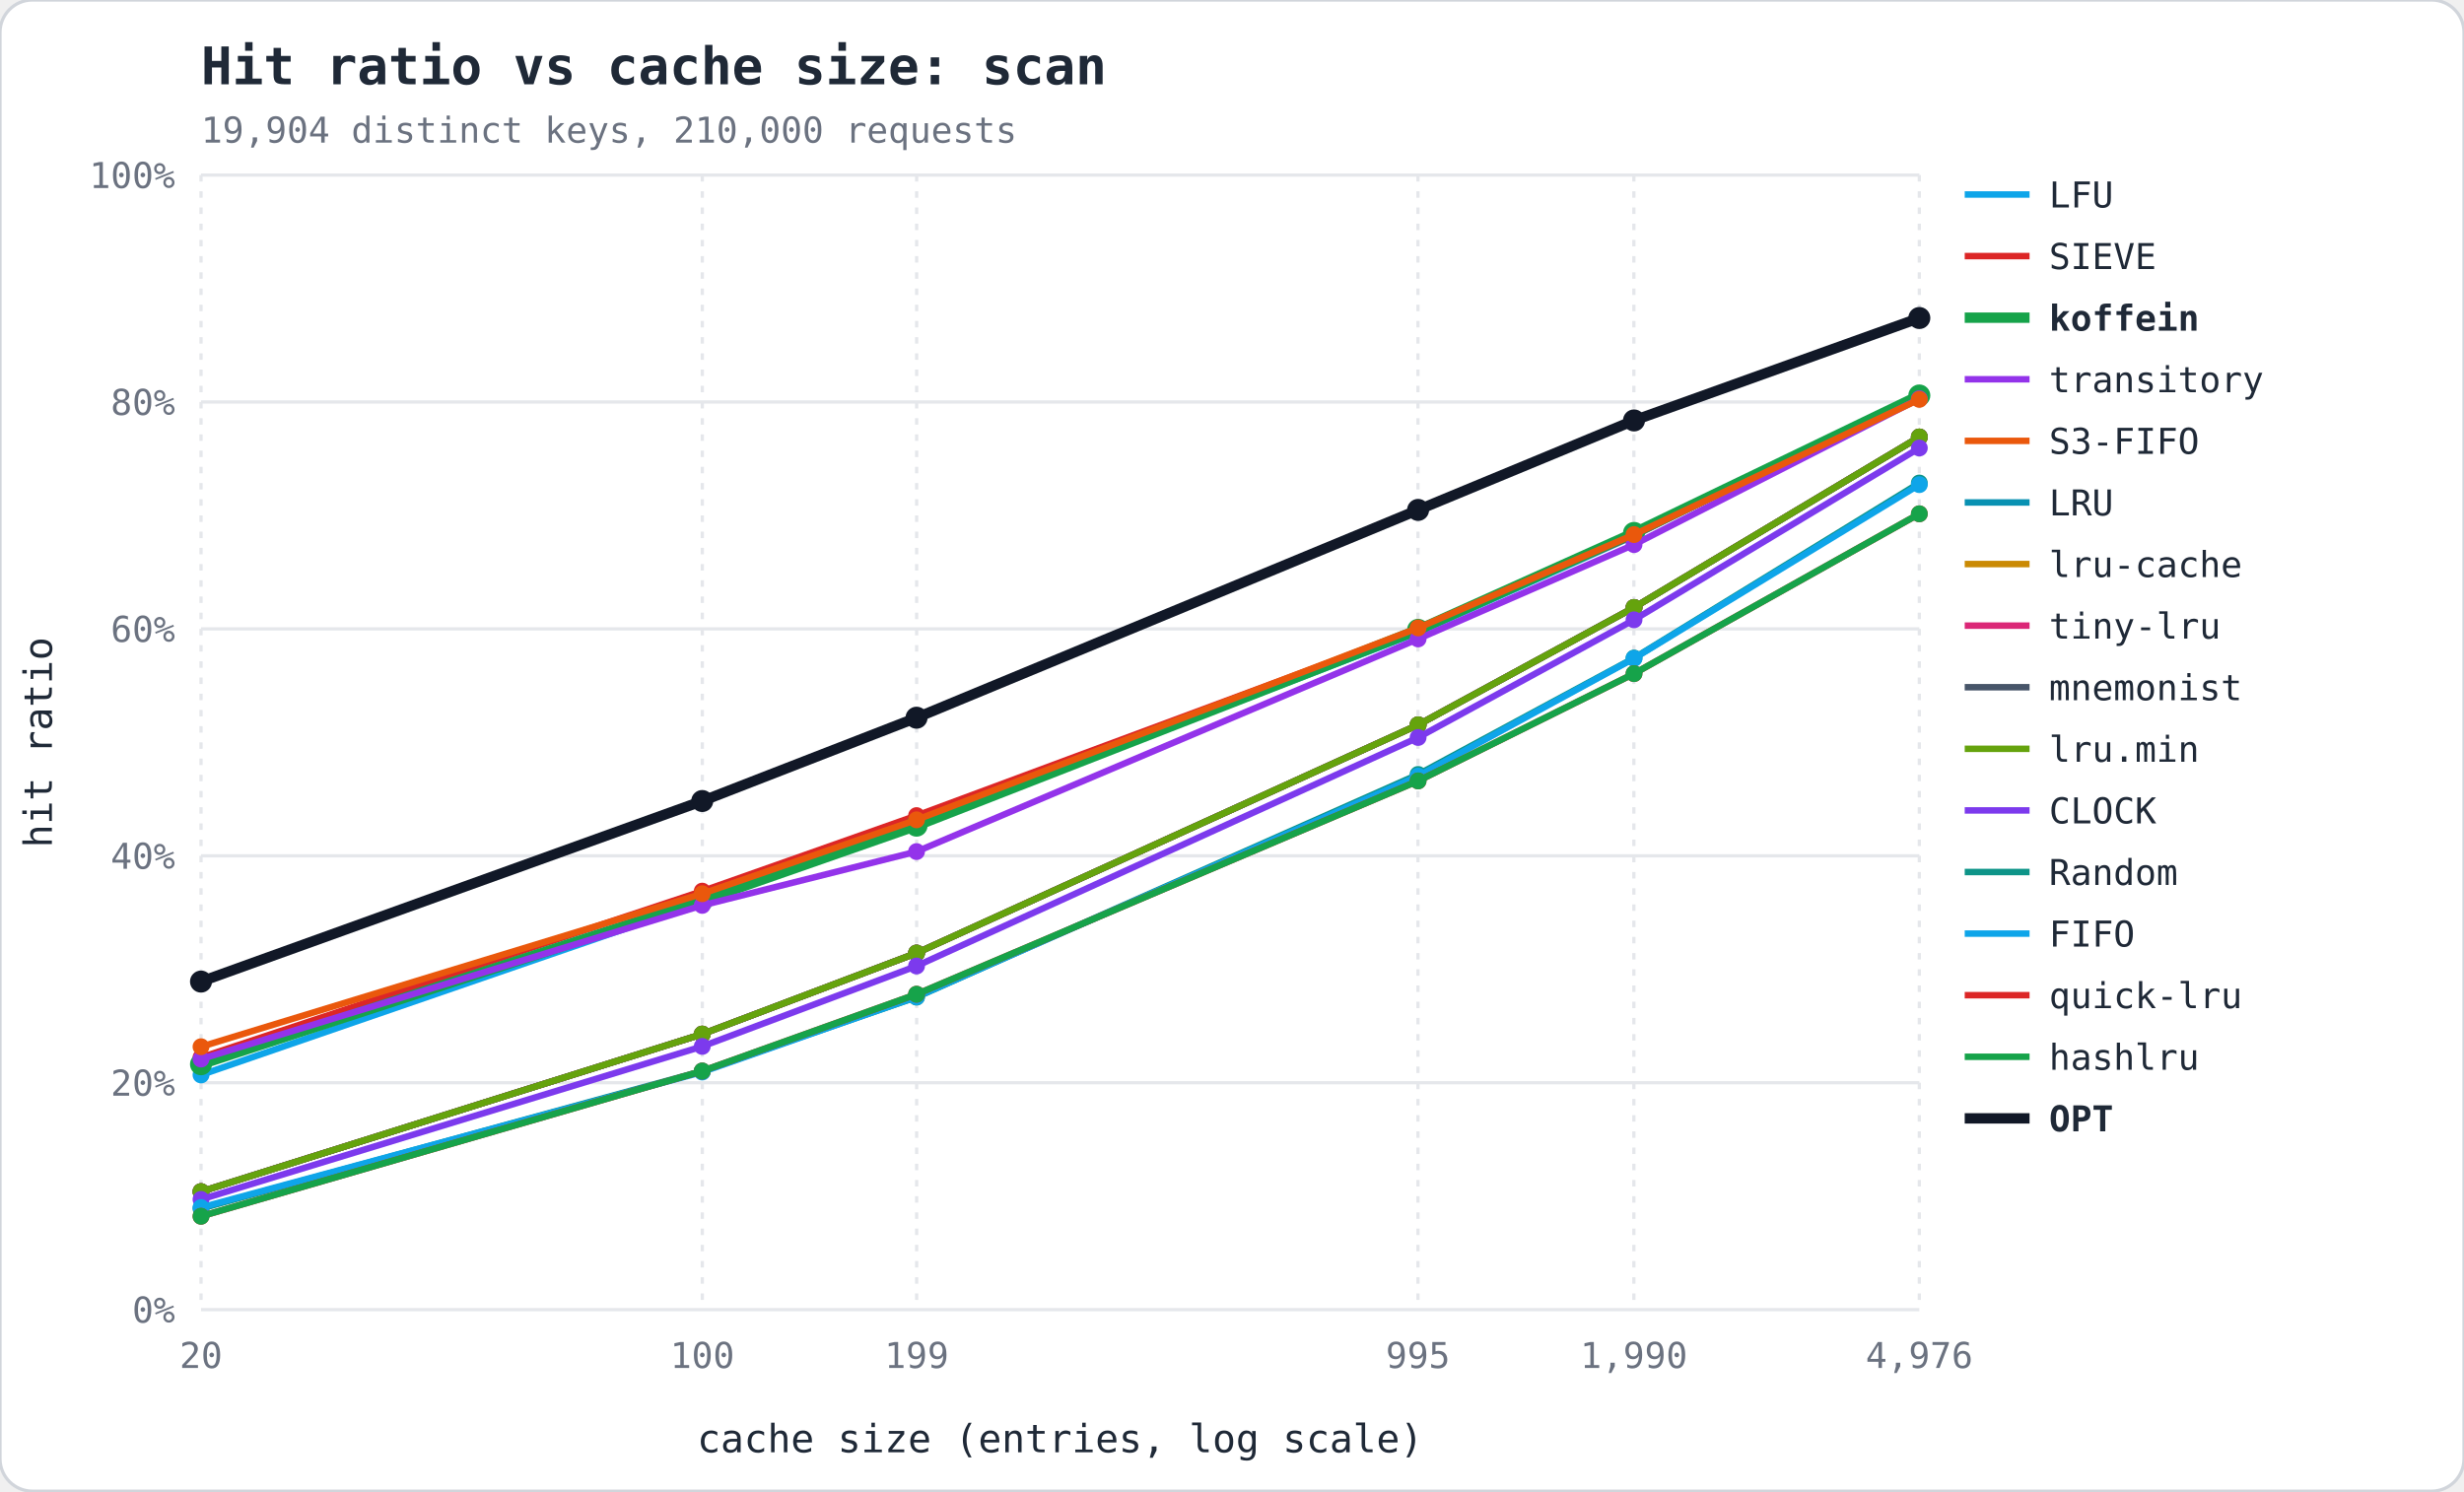
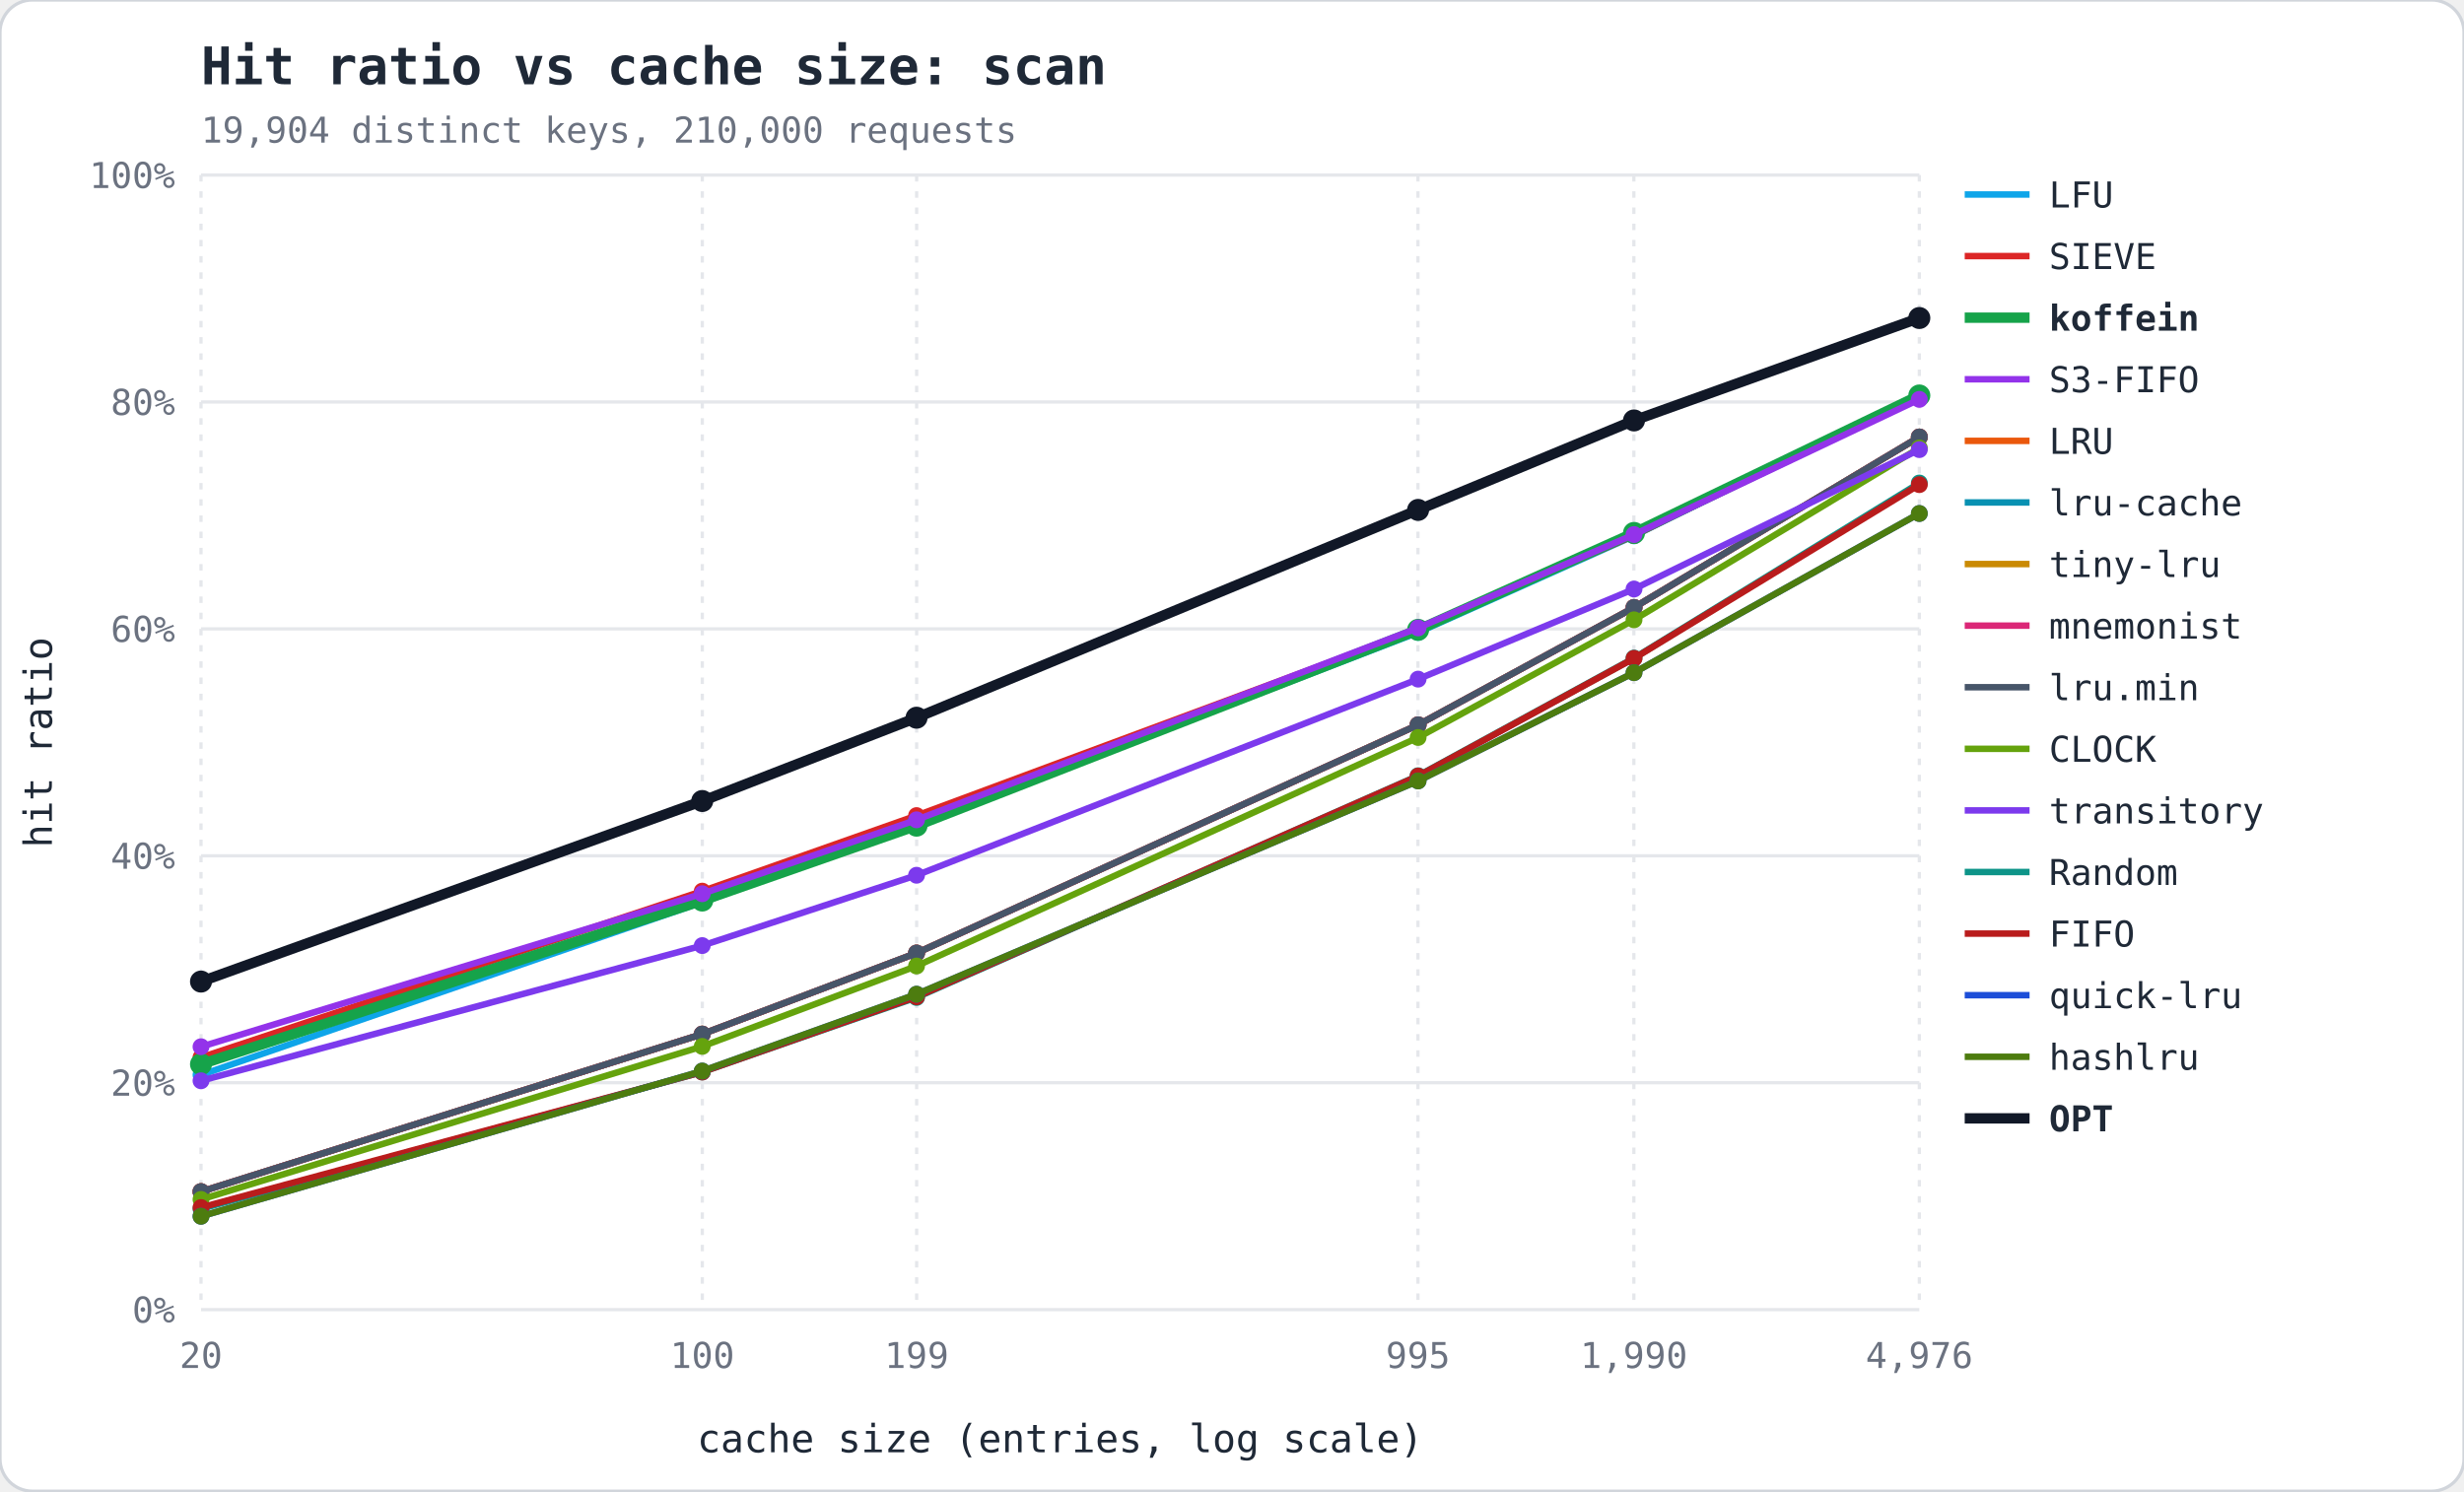
<svg xmlns="http://www.w3.org/2000/svg" viewBox="0 0 760 460" width="760" height="460" role="img">
  <rect x="0" y="0" width="760" height="460" rx="10" fill="#ffffff" stroke="#d1d5db" />
  <text x="62" y="26" font-family="ui-monospace,monospace" font-size="16" font-weight="700" fill="#1f2937">Hit ratio vs cache size: scan</text>
  <text x="62" y="44" font-family="ui-monospace,monospace" font-size="11" fill="#6b7280">19,904 distinct keys, 210,000 requests</text>
  <line x1="62" y1="404" x2="592" y2="404" stroke="#e5e7eb" />
  <text x="54" y="408" text-anchor="end" font-family="ui-monospace,monospace" font-size="11" fill="#6b7280">0%</text>
  <line x1="62" y1="334" x2="592" y2="334" stroke="#e5e7eb" />
  <text x="54" y="338" text-anchor="end" font-family="ui-monospace,monospace" font-size="11" fill="#6b7280">20%</text>
  <line x1="62" y1="264" x2="592" y2="264" stroke="#e5e7eb" />
  <text x="54" y="268" text-anchor="end" font-family="ui-monospace,monospace" font-size="11" fill="#6b7280">40%</text>
  <line x1="62" y1="194" x2="592" y2="194" stroke="#e5e7eb" />
  <text x="54" y="198" text-anchor="end" font-family="ui-monospace,monospace" font-size="11" fill="#6b7280">60%</text>
  <line x1="62" y1="124" x2="592" y2="124" stroke="#e5e7eb" />
  <text x="54" y="128" text-anchor="end" font-family="ui-monospace,monospace" font-size="11" fill="#6b7280">80%</text>
  <line x1="62" y1="54" x2="592" y2="54" stroke="#e5e7eb" />
  <text x="54" y="58" text-anchor="end" font-family="ui-monospace,monospace" font-size="11" fill="#6b7280">100%</text>
  <line x1="62" y1="54" x2="62" y2="404" stroke="#e5e7eb" stroke-dasharray="2,3" />
  <text x="62" y="422" text-anchor="middle" font-family="ui-monospace,monospace" font-size="11" fill="#6b7280">20</text>
  <line x1="216.623" y1="54" x2="216.623" y2="404" stroke="#e5e7eb" stroke-dasharray="2,3" />
  <text x="216.623" y="422" text-anchor="middle" font-family="ui-monospace,monospace" font-size="11" fill="#6b7280">100</text>
  <line x1="282.734" y1="54" x2="282.734" y2="404" stroke="#e5e7eb" stroke-dasharray="2,3" />
  <text x="282.734" y="422" text-anchor="middle" font-family="ui-monospace,monospace" font-size="11" fill="#6b7280">199</text>
  <line x1="437.357" y1="54" x2="437.357" y2="404" stroke="#e5e7eb" stroke-dasharray="2,3" />
  <text x="437.357" y="422" text-anchor="middle" font-family="ui-monospace,monospace" font-size="11" fill="#6b7280">995</text>
  <line x1="503.95" y1="54" x2="503.95" y2="404" stroke="#e5e7eb" stroke-dasharray="2,3" />
  <text x="503.95" y="422" text-anchor="middle" font-family="ui-monospace,monospace" font-size="11" fill="#6b7280">1,990</text>
  <line x1="592" y1="54" x2="592" y2="404" stroke="#e5e7eb" stroke-dasharray="2,3" />
  <text x="592" y="422" text-anchor="middle" font-family="ui-monospace,monospace" font-size="11" fill="#6b7280">4,976</text>
  <text x="327" y="448" text-anchor="middle" font-family="ui-monospace,monospace" font-size="12" fill="#1f2937">cache size (entries, log scale)</text>
  <text x="16" y="229" text-anchor="middle" font-family="ui-monospace,monospace" font-size="12" fill="#1f2937" transform="rotate(-90 16 229)">hit ratio</text>
  <polyline points="62.0,331.6 216.6,278.3 282.7,254.5 437.4,195.1 504.0,165.3 592.0,121.7" fill="none" stroke="#0ea5e9" stroke-width="2" stroke-linejoin="round" />
  <circle cx="62.0" cy="331.6" r="2.6" fill="#0ea5e9" />
  <circle cx="216.6" cy="278.3" r="2.6" fill="#0ea5e9" />
  <circle cx="282.7" cy="254.5" r="2.6" fill="#0ea5e9" />
  <circle cx="437.4" cy="195.1" r="2.6" fill="#0ea5e9" />
  <circle cx="504.0" cy="165.3" r="2.6" fill="#0ea5e9" />
  <circle cx="592.0" cy="121.7" r="2.6" fill="#0ea5e9" />
  <line x1="606" y1="60" x2="626" y2="60" stroke="#0ea5e9" stroke-width="2" />
  <text x="632" y="64" font-family="ui-monospace,monospace" font-size="11" font-weight="400" fill="#1f2937">LFU</text>
  <polyline points="62.0,326.2 216.6,274.9 282.7,251.6 437.4,194.2 504.0,165.2 592.0,121.7" fill="none" stroke="#dc2626" stroke-width="2" stroke-linejoin="round" />
  <circle cx="62.0" cy="326.2" r="2.6" fill="#dc2626" />
  <circle cx="216.6" cy="274.9" r="2.6" fill="#dc2626" />
  <circle cx="282.7" cy="251.6" r="2.6" fill="#dc2626" />
  <circle cx="437.4" cy="194.2" r="2.6" fill="#dc2626" />
  <circle cx="504.0" cy="165.2" r="2.6" fill="#dc2626" />
  <circle cx="592.0" cy="121.7" r="2.6" fill="#dc2626" />
  <line x1="606" y1="79" x2="626" y2="79" stroke="#dc2626" stroke-width="2" />
  <text x="632" y="83" font-family="ui-monospace,monospace" font-size="11" font-weight="400" fill="#1f2937">SIEVE</text>
  <polyline points="62.0,328.3 216.6,277.8 282.7,254.7 437.4,194.3 504.0,164.4 592.0,122.0" fill="none" stroke="#16a34a" stroke-width="3.2" stroke-linejoin="round" />
  <circle cx="62.0" cy="328.3" r="3.4" fill="#16a34a" />
  <circle cx="216.6" cy="277.8" r="3.4" fill="#16a34a" />
  <circle cx="282.7" cy="254.7" r="3.4" fill="#16a34a" />
  <circle cx="437.4" cy="194.3" r="3.4" fill="#16a34a" />
  <circle cx="504.0" cy="164.4" r="3.4" fill="#16a34a" />
  <circle cx="592.0" cy="122.0" r="3.4" fill="#16a34a" />
  <line x1="606" y1="98" x2="626" y2="98" stroke="#16a34a" stroke-width="3.2" />
  <text x="632" y="102" font-family="ui-monospace,monospace" font-size="11" font-weight="700" fill="#1f2937">koffein</text>
-   <polyline points="62.0,326.7 216.6,279.3 282.7,262.7 437.4,197.1 504.0,168.0 592.0,123.0" fill="none" stroke="#9333ea" stroke-width="2" stroke-linejoin="round" />
-   <circle cx="62.0" cy="326.7" r="2.6" fill="#9333ea" />
-   <circle cx="216.6" cy="279.3" r="2.6" fill="#9333ea" />
-   <circle cx="282.7" cy="262.7" r="2.6" fill="#9333ea" />
-   <circle cx="437.4" cy="197.1" r="2.6" fill="#9333ea" />
-   <circle cx="504.0" cy="168.0" r="2.6" fill="#9333ea" />
-   <circle cx="592.0" cy="123.0" r="2.6" fill="#9333ea" />
+   <polyline points="62.0,322.9 216.6,275.7 282.7,252.9 437.4,193.7 504.0,164.9 592.0,123.2" fill="none" stroke="#9333ea" stroke-width="2" stroke-linejoin="round" />
+   <circle cx="62.0" cy="322.9" r="2.6" fill="#9333ea" />
+   <circle cx="216.6" cy="275.7" r="2.6" fill="#9333ea" />
+   <circle cx="282.7" cy="252.9" r="2.6" fill="#9333ea" />
+   <circle cx="437.4" cy="193.7" r="2.6" fill="#9333ea" />
+   <circle cx="504.0" cy="164.9" r="2.6" fill="#9333ea" />
+   <circle cx="592.0" cy="123.2" r="2.6" fill="#9333ea" />
  <line x1="606" y1="117" x2="626" y2="117" stroke="#9333ea" stroke-width="2" />
-   <text x="632" y="121" font-family="ui-monospace,monospace" font-size="11" font-weight="400" fill="#1f2937">transitory</text>
-   <polyline points="62.0,322.9 216.6,275.7 282.7,252.9 437.4,193.7 504.0,164.9 592.0,123.2" fill="none" stroke="#ea580c" stroke-width="2" stroke-linejoin="round" />
-   <circle cx="62.0" cy="322.9" r="2.6" fill="#ea580c" />
-   <circle cx="216.6" cy="275.7" r="2.6" fill="#ea580c" />
-   <circle cx="282.7" cy="252.9" r="2.6" fill="#ea580c" />
-   <circle cx="437.4" cy="193.7" r="2.6" fill="#ea580c" />
-   <circle cx="504.0" cy="164.9" r="2.6" fill="#ea580c" />
-   <circle cx="592.0" cy="123.2" r="2.6" fill="#ea580c" />
+   <text x="632" y="121" font-family="ui-monospace,monospace" font-size="11" font-weight="400" fill="#1f2937">S3-FIFO</text>
+   <polyline points="62.0,367.6 216.6,319.0 282.7,294.0 437.4,223.6 504.0,187.4 592.0,134.8" fill="none" stroke="#ea580c" stroke-width="2" stroke-linejoin="round" />
+   <circle cx="62.0" cy="367.6" r="2.6" fill="#ea580c" />
+   <circle cx="216.6" cy="319.0" r="2.6" fill="#ea580c" />
+   <circle cx="282.7" cy="294.0" r="2.6" fill="#ea580c" />
+   <circle cx="437.4" cy="223.6" r="2.6" fill="#ea580c" />
+   <circle cx="504.0" cy="187.4" r="2.6" fill="#ea580c" />
+   <circle cx="592.0" cy="134.8" r="2.6" fill="#ea580c" />
  <line x1="606" y1="136" x2="626" y2="136" stroke="#ea580c" stroke-width="2" />
-   <text x="632" y="140" font-family="ui-monospace,monospace" font-size="11" font-weight="400" fill="#1f2937">S3-FIFO</text>
+   <text x="632" y="140" font-family="ui-monospace,monospace" font-size="11" font-weight="400" fill="#1f2937">LRU</text>
  <polyline points="62.0,367.6 216.6,319.0 282.7,294.0 437.4,223.6 504.0,187.4 592.0,134.8" fill="none" stroke="#0891b2" stroke-width="2" stroke-linejoin="round" />
  <circle cx="62.0" cy="367.6" r="2.6" fill="#0891b2" />
  <circle cx="216.6" cy="319.0" r="2.6" fill="#0891b2" />
  <circle cx="282.7" cy="294.0" r="2.6" fill="#0891b2" />
  <circle cx="437.4" cy="223.6" r="2.6" fill="#0891b2" />
  <circle cx="504.0" cy="187.4" r="2.6" fill="#0891b2" />
  <circle cx="592.0" cy="134.8" r="2.6" fill="#0891b2" />
  <line x1="606" y1="155" x2="626" y2="155" stroke="#0891b2" stroke-width="2" />
-   <text x="632" y="159" font-family="ui-monospace,monospace" font-size="11" font-weight="400" fill="#1f2937">LRU</text>
+   <text x="632" y="159" font-family="ui-monospace,monospace" font-size="11" font-weight="400" fill="#1f2937">lru-cache</text>
  <polyline points="62.0,367.6 216.6,319.0 282.7,294.0 437.4,223.6 504.0,187.4 592.0,134.8" fill="none" stroke="#ca8a04" stroke-width="2" stroke-linejoin="round" />
  <circle cx="62.0" cy="367.6" r="2.6" fill="#ca8a04" />
  <circle cx="216.6" cy="319.0" r="2.6" fill="#ca8a04" />
  <circle cx="282.7" cy="294.0" r="2.6" fill="#ca8a04" />
  <circle cx="437.4" cy="223.6" r="2.6" fill="#ca8a04" />
  <circle cx="504.0" cy="187.4" r="2.6" fill="#ca8a04" />
  <circle cx="592.0" cy="134.8" r="2.6" fill="#ca8a04" />
  <line x1="606" y1="174" x2="626" y2="174" stroke="#ca8a04" stroke-width="2" />
-   <text x="632" y="178" font-family="ui-monospace,monospace" font-size="11" font-weight="400" fill="#1f2937">lru-cache</text>
+   <text x="632" y="178" font-family="ui-monospace,monospace" font-size="11" font-weight="400" fill="#1f2937">tiny-lru</text>
  <polyline points="62.0,367.6 216.6,319.0 282.7,294.0 437.4,223.6 504.0,187.4 592.0,134.8" fill="none" stroke="#db2777" stroke-width="2" stroke-linejoin="round" />
  <circle cx="62.0" cy="367.6" r="2.6" fill="#db2777" />
  <circle cx="216.6" cy="319.0" r="2.6" fill="#db2777" />
  <circle cx="282.7" cy="294.0" r="2.6" fill="#db2777" />
  <circle cx="437.4" cy="223.6" r="2.6" fill="#db2777" />
  <circle cx="504.0" cy="187.4" r="2.6" fill="#db2777" />
  <circle cx="592.0" cy="134.8" r="2.6" fill="#db2777" />
  <line x1="606" y1="193" x2="626" y2="193" stroke="#db2777" stroke-width="2" />
-   <text x="632" y="197" font-family="ui-monospace,monospace" font-size="11" font-weight="400" fill="#1f2937">tiny-lru</text>
+   <text x="632" y="197" font-family="ui-monospace,monospace" font-size="11" font-weight="400" fill="#1f2937">mnemonist</text>
  <polyline points="62.0,367.6 216.6,319.0 282.7,294.0 437.4,223.6 504.0,187.4 592.0,134.8" fill="none" stroke="#475569" stroke-width="2" stroke-linejoin="round" />
  <circle cx="62.0" cy="367.6" r="2.6" fill="#475569" />
  <circle cx="216.6" cy="319.0" r="2.6" fill="#475569" />
  <circle cx="282.7" cy="294.0" r="2.6" fill="#475569" />
  <circle cx="437.4" cy="223.6" r="2.6" fill="#475569" />
  <circle cx="504.0" cy="187.4" r="2.6" fill="#475569" />
  <circle cx="592.0" cy="134.8" r="2.6" fill="#475569" />
  <line x1="606" y1="212" x2="626" y2="212" stroke="#475569" stroke-width="2" />
-   <text x="632" y="216" font-family="ui-monospace,monospace" font-size="11" font-weight="400" fill="#1f2937">mnemonist</text>
-   <polyline points="62.0,367.6 216.6,319.0 282.7,294.0 437.4,223.6 504.0,187.4 592.0,134.8" fill="none" stroke="#65a30d" stroke-width="2" stroke-linejoin="round" />
-   <circle cx="62.0" cy="367.6" r="2.6" fill="#65a30d" />
-   <circle cx="216.6" cy="319.0" r="2.6" fill="#65a30d" />
-   <circle cx="282.7" cy="294.0" r="2.6" fill="#65a30d" />
-   <circle cx="437.4" cy="223.6" r="2.6" fill="#65a30d" />
-   <circle cx="504.0" cy="187.4" r="2.6" fill="#65a30d" />
-   <circle cx="592.0" cy="134.8" r="2.6" fill="#65a30d" />
+   <text x="632" y="216" font-family="ui-monospace,monospace" font-size="11" font-weight="400" fill="#1f2937">lru.min</text>
+   <polyline points="62.0,370.0 216.6,322.8 282.7,298.0 437.4,227.5 504.0,191.2 592.0,138.2" fill="none" stroke="#65a30d" stroke-width="2" stroke-linejoin="round" />
+   <circle cx="62.0" cy="370.0" r="2.6" fill="#65a30d" />
+   <circle cx="216.6" cy="322.8" r="2.6" fill="#65a30d" />
+   <circle cx="282.7" cy="298.0" r="2.6" fill="#65a30d" />
+   <circle cx="437.4" cy="227.5" r="2.6" fill="#65a30d" />
+   <circle cx="504.0" cy="191.2" r="2.6" fill="#65a30d" />
+   <circle cx="592.0" cy="138.2" r="2.6" fill="#65a30d" />
  <line x1="606" y1="231" x2="626" y2="231" stroke="#65a30d" stroke-width="2" />
-   <text x="632" y="235" font-family="ui-monospace,monospace" font-size="11" font-weight="400" fill="#1f2937">lru.min</text>
-   <polyline points="62.0,370.0 216.6,322.8 282.7,298.0 437.4,227.5 504.0,191.2 592.0,138.2" fill="none" stroke="#7c3aed" stroke-width="2" stroke-linejoin="round" />
-   <circle cx="62.0" cy="370.0" r="2.6" fill="#7c3aed" />
-   <circle cx="216.6" cy="322.8" r="2.6" fill="#7c3aed" />
-   <circle cx="282.7" cy="298.0" r="2.6" fill="#7c3aed" />
-   <circle cx="437.4" cy="227.5" r="2.6" fill="#7c3aed" />
-   <circle cx="504.0" cy="191.2" r="2.6" fill="#7c3aed" />
-   <circle cx="592.0" cy="138.2" r="2.6" fill="#7c3aed" />
+   <text x="632" y="235" font-family="ui-monospace,monospace" font-size="11" font-weight="400" fill="#1f2937">CLOCK</text>
+   <polyline points="62.0,333.4 216.6,291.7 282.7,270.0 437.4,209.5 504.0,181.7 592.0,138.7" fill="none" stroke="#7c3aed" stroke-width="2" stroke-linejoin="round" />
+   <circle cx="62.0" cy="333.4" r="2.6" fill="#7c3aed" />
+   <circle cx="216.6" cy="291.7" r="2.6" fill="#7c3aed" />
+   <circle cx="282.7" cy="270.0" r="2.6" fill="#7c3aed" />
+   <circle cx="437.4" cy="209.5" r="2.6" fill="#7c3aed" />
+   <circle cx="504.0" cy="181.7" r="2.6" fill="#7c3aed" />
+   <circle cx="592.0" cy="138.7" r="2.6" fill="#7c3aed" />
  <line x1="606" y1="250" x2="626" y2="250" stroke="#7c3aed" stroke-width="2" />
-   <text x="632" y="254" font-family="ui-monospace,monospace" font-size="11" font-weight="400" fill="#1f2937">CLOCK</text>
-   <polyline points="62.0,372.8 216.6,330.4 282.7,307.6 437.4,238.9 504.0,203.0 592.0,149.0" fill="none" stroke="#0d9488" stroke-width="2" stroke-linejoin="round" />
-   <circle cx="62.0" cy="372.8" r="2.6" fill="#0d9488" />
-   <circle cx="216.6" cy="330.4" r="2.6" fill="#0d9488" />
-   <circle cx="282.7" cy="307.6" r="2.6" fill="#0d9488" />
-   <circle cx="437.4" cy="238.9" r="2.6" fill="#0d9488" />
+   <text x="632" y="254" font-family="ui-monospace,monospace" font-size="11" font-weight="400" fill="#1f2937">transitory</text>
+   <polyline points="62.0,372.9 216.6,330.7 282.7,307.7 437.4,239.3 504.0,203.0 592.0,149.0" fill="none" stroke="#0d9488" stroke-width="2" stroke-linejoin="round" />
+   <circle cx="62.0" cy="372.9" r="2.6" fill="#0d9488" />
+   <circle cx="216.6" cy="330.7" r="2.6" fill="#0d9488" />
+   <circle cx="282.7" cy="307.7" r="2.6" fill="#0d9488" />
+   <circle cx="437.4" cy="239.3" r="2.6" fill="#0d9488" />
  <circle cx="504.0" cy="203.0" r="2.6" fill="#0d9488" />
  <circle cx="592.0" cy="149.0" r="2.6" fill="#0d9488" />
  <line x1="606" y1="269" x2="626" y2="269" stroke="#0d9488" stroke-width="2" />
  <text x="632" y="273" font-family="ui-monospace,monospace" font-size="11" font-weight="400" fill="#1f2937">Random</text>
-   <polyline points="62.0,372.5 216.6,330.7 282.7,307.5 437.4,239.4 504.0,203.1 592.0,149.5" fill="none" stroke="#0ea5e9" stroke-width="2" stroke-linejoin="round" />
-   <circle cx="62.0" cy="372.5" r="2.6" fill="#0ea5e9" />
-   <circle cx="216.6" cy="330.7" r="2.6" fill="#0ea5e9" />
-   <circle cx="282.7" cy="307.5" r="2.6" fill="#0ea5e9" />
-   <circle cx="437.4" cy="239.4" r="2.6" fill="#0ea5e9" />
-   <circle cx="504.0" cy="203.1" r="2.6" fill="#0ea5e9" />
-   <circle cx="592.0" cy="149.5" r="2.6" fill="#0ea5e9" />
-   <line x1="606" y1="288" x2="626" y2="288" stroke="#0ea5e9" stroke-width="2" />
+   <polyline points="62.0,372.5 216.6,330.7 282.7,307.5 437.4,239.4 504.0,203.1 592.0,149.5" fill="none" stroke="#b91c1c" stroke-width="2" stroke-linejoin="round" />
+   <circle cx="62.0" cy="372.5" r="2.6" fill="#b91c1c" />
+   <circle cx="216.6" cy="330.7" r="2.6" fill="#b91c1c" />
+   <circle cx="282.7" cy="307.5" r="2.6" fill="#b91c1c" />
+   <circle cx="437.4" cy="239.4" r="2.6" fill="#b91c1c" />
+   <circle cx="504.0" cy="203.1" r="2.6" fill="#b91c1c" />
+   <circle cx="592.0" cy="149.5" r="2.6" fill="#b91c1c" />
+   <line x1="606" y1="288" x2="626" y2="288" stroke="#b91c1c" stroke-width="2" />
  <text x="632" y="292" font-family="ui-monospace,monospace" font-size="11" font-weight="400" fill="#1f2937">FIFO</text>
-   <polyline points="62.0,375.2 216.6,330.4 282.7,306.7 437.4,240.9 504.0,207.8 592.0,158.5" fill="none" stroke="#dc2626" stroke-width="2" stroke-linejoin="round" />
-   <circle cx="62.0" cy="375.2" r="2.6" fill="#dc2626" />
-   <circle cx="216.6" cy="330.4" r="2.6" fill="#dc2626" />
-   <circle cx="282.7" cy="306.7" r="2.6" fill="#dc2626" />
-   <circle cx="437.4" cy="240.9" r="2.6" fill="#dc2626" />
-   <circle cx="504.0" cy="207.8" r="2.6" fill="#dc2626" />
-   <circle cx="592.0" cy="158.5" r="2.6" fill="#dc2626" />
-   <line x1="606" y1="307" x2="626" y2="307" stroke="#dc2626" stroke-width="2" />
+   <polyline points="62.0,375.2 216.6,330.4 282.7,306.7 437.4,240.9 504.0,207.5 592.0,158.4" fill="none" stroke="#1d4ed8" stroke-width="2" stroke-linejoin="round" />
+   <circle cx="62.0" cy="375.2" r="2.6" fill="#1d4ed8" />
+   <circle cx="216.6" cy="330.4" r="2.6" fill="#1d4ed8" />
+   <circle cx="282.7" cy="306.7" r="2.6" fill="#1d4ed8" />
+   <circle cx="437.4" cy="240.9" r="2.6" fill="#1d4ed8" />
+   <circle cx="504.0" cy="207.5" r="2.6" fill="#1d4ed8" />
+   <circle cx="592.0" cy="158.4" r="2.6" fill="#1d4ed8" />
+   <line x1="606" y1="307" x2="626" y2="307" stroke="#1d4ed8" stroke-width="2" />
  <text x="632" y="311" font-family="ui-monospace,monospace" font-size="11" font-weight="400" fill="#1f2937">quick-lru</text>
-   <polyline points="62.0,375.2 216.6,330.4 282.7,306.7 437.4,240.9 504.0,207.8 592.0,158.5" fill="none" stroke="#16a34a" stroke-width="2" stroke-linejoin="round" />
-   <circle cx="62.0" cy="375.2" r="2.6" fill="#16a34a" />
-   <circle cx="216.6" cy="330.4" r="2.6" fill="#16a34a" />
-   <circle cx="282.7" cy="306.7" r="2.6" fill="#16a34a" />
-   <circle cx="437.4" cy="240.9" r="2.6" fill="#16a34a" />
-   <circle cx="504.0" cy="207.8" r="2.6" fill="#16a34a" />
-   <circle cx="592.0" cy="158.5" r="2.6" fill="#16a34a" />
-   <line x1="606" y1="326" x2="626" y2="326" stroke="#16a34a" stroke-width="2" />
+   <polyline points="62.0,375.2 216.6,330.4 282.7,306.7 437.4,240.9 504.0,207.5 592.0,158.4" fill="none" stroke="#4d7c0f" stroke-width="2" stroke-linejoin="round" />
+   <circle cx="62.0" cy="375.2" r="2.6" fill="#4d7c0f" />
+   <circle cx="216.6" cy="330.4" r="2.6" fill="#4d7c0f" />
+   <circle cx="282.7" cy="306.7" r="2.6" fill="#4d7c0f" />
+   <circle cx="437.4" cy="240.9" r="2.6" fill="#4d7c0f" />
+   <circle cx="504.0" cy="207.5" r="2.6" fill="#4d7c0f" />
+   <circle cx="592.0" cy="158.4" r="2.6" fill="#4d7c0f" />
+   <line x1="606" y1="326" x2="626" y2="326" stroke="#4d7c0f" stroke-width="2" />
  <text x="632" y="330" font-family="ui-monospace,monospace" font-size="11" font-weight="400" fill="#1f2937">hashlru</text>
  <polyline points="62.0,302.8 216.6,247.1 282.7,221.4 437.4,157.3 504.0,129.7 592.0,98.1" fill="none" stroke="#111827" stroke-width="3.2" stroke-linejoin="round" />
  <circle cx="62.0" cy="302.8" r="3.4" fill="#111827" />
  <circle cx="216.6" cy="247.1" r="3.4" fill="#111827" />
  <circle cx="282.7" cy="221.4" r="3.4" fill="#111827" />
  <circle cx="437.4" cy="157.3" r="3.4" fill="#111827" />
  <circle cx="504.0" cy="129.7" r="3.4" fill="#111827" />
  <circle cx="592.0" cy="98.1" r="3.4" fill="#111827" />
  <line x1="606" y1="345" x2="626" y2="345" stroke="#111827" stroke-width="3.2" />
  <text x="632" y="349" font-family="ui-monospace,monospace" font-size="11" font-weight="700" fill="#1f2937">OPT</text>
</svg>
